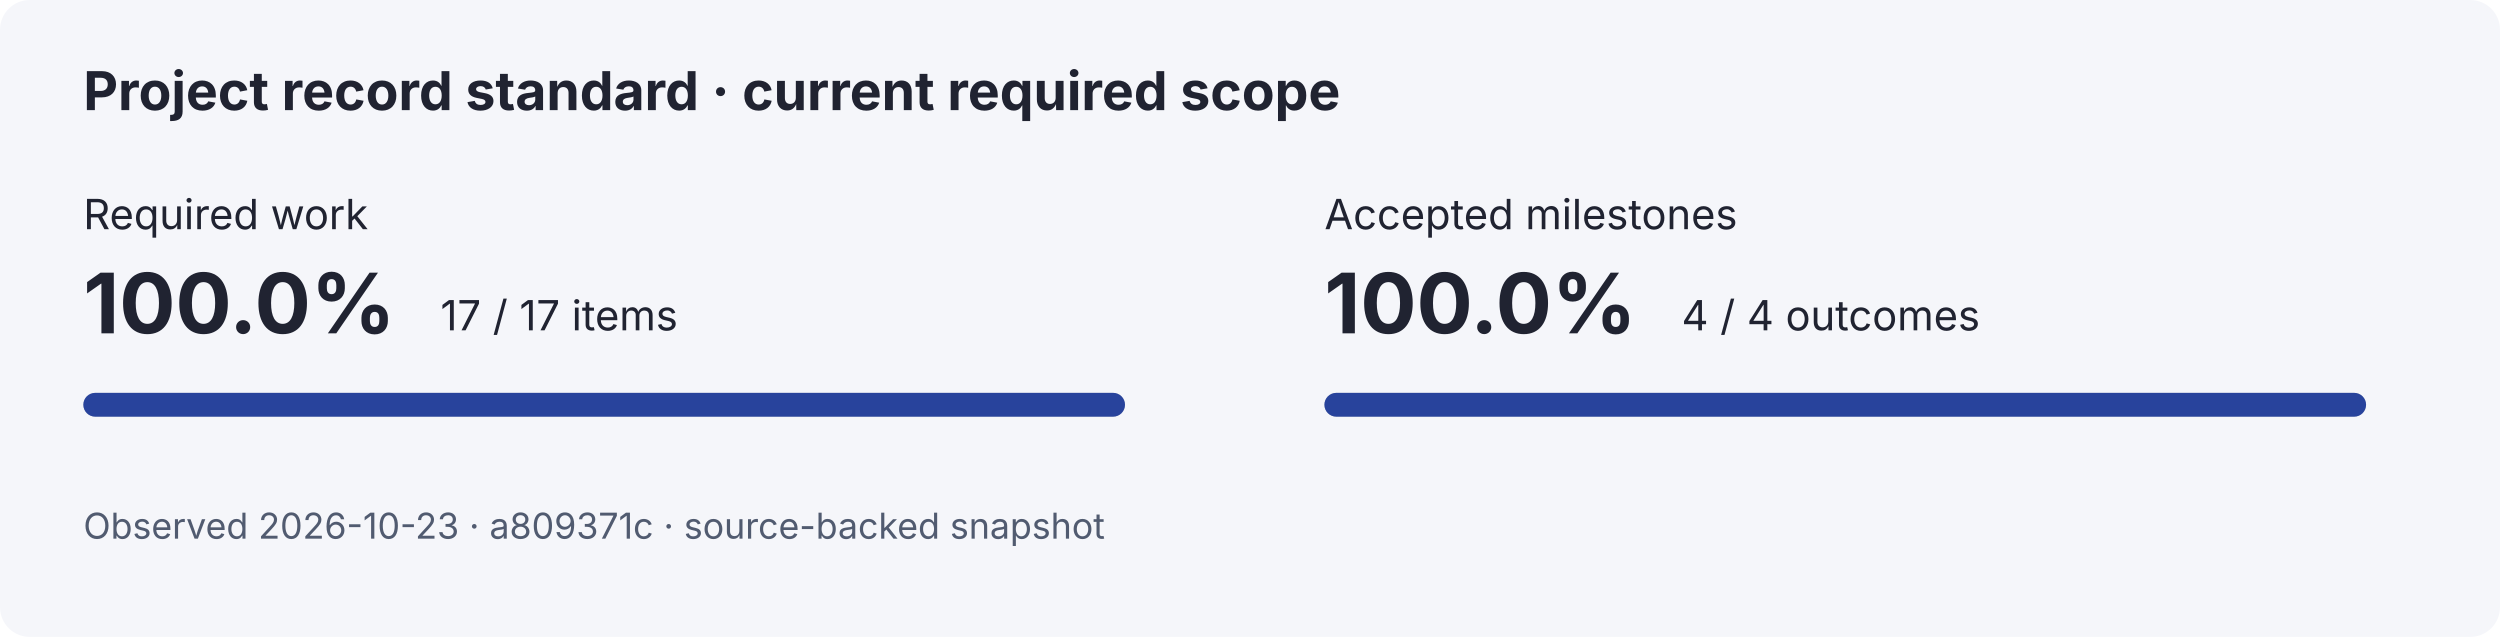
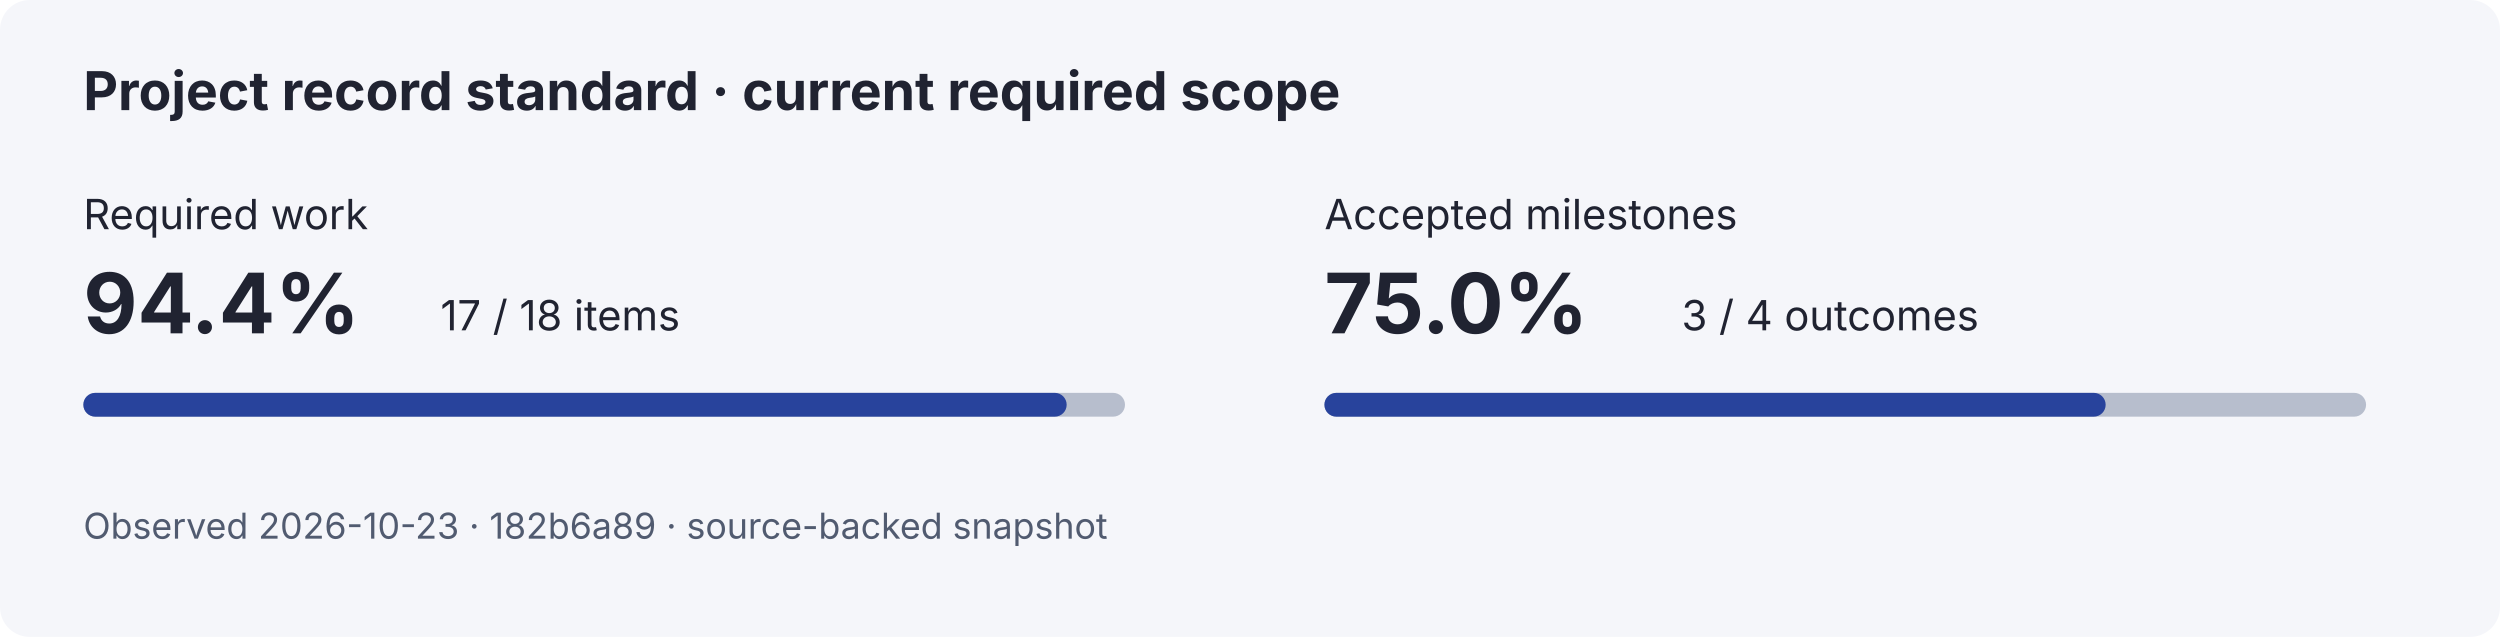
<svg xmlns="http://www.w3.org/2000/svg" role="img" aria-labelledby="title desc" viewBox="0 0 840 214">
  <rect width="840" height="214" rx="10" fill="#F5F6FA" />
  <g font-family="system-ui, -apple-system, sans-serif" fill="#202331">
    <text x="28" y="37" font-size="18" font-weight="700">Project record standard · current required scope</text>
    <text x="28" y="77" font-size="14">Required work</text>
-     <text x="28" y="112" font-size="28" font-weight="700">100.0%</text>
-     <text x="148" y="111" font-size="14">17 / 17 items</text>
+     <text x="28" y="112" font-size="28" font-weight="700">94.4%</text>
+     <text x="148" y="111" font-size="14">17 / 18 items</text>
    <rect x="28" y="132" width="350" height="8" rx="4" fill="#B7BECD" />
-     <rect x="28" y="132" width="350.00" height="8" rx="4" fill="#28439C" />
+     <rect x="28" y="132" width="330.40" height="8" rx="4" fill="#28439C" />
    <text x="445" y="77" font-size="14">Accepted milestones</text>
-     <text x="445" y="112" font-size="28" font-weight="700">100.0%</text>
-     <text x="565" y="111" font-size="14">4 / 4 outcomes</text>
+     <text x="445" y="112" font-size="28" font-weight="700">75.0%</text>
+     <text x="565" y="111" font-size="14">3 / 4 outcomes</text>
    <rect x="445" y="132" width="350" height="8" rx="4" fill="#B7BECD" />
-     <rect x="445" y="132" width="350.00" height="8" rx="4" fill="#28439C" />
-     <text x="28" y="181" font-size="12" fill="#515B70">Observed 2026-10-23 · a809371c · source-backed snapshot</text>
+     <rect x="445" y="132" width="262.50" height="8" rx="4" fill="#28439C" />
+     <text x="28" y="181" font-size="12" fill="#515B70">Observed 2026-10-23 · 182b6a89 · source-backed snapshot</text>
  </g>
</svg>
